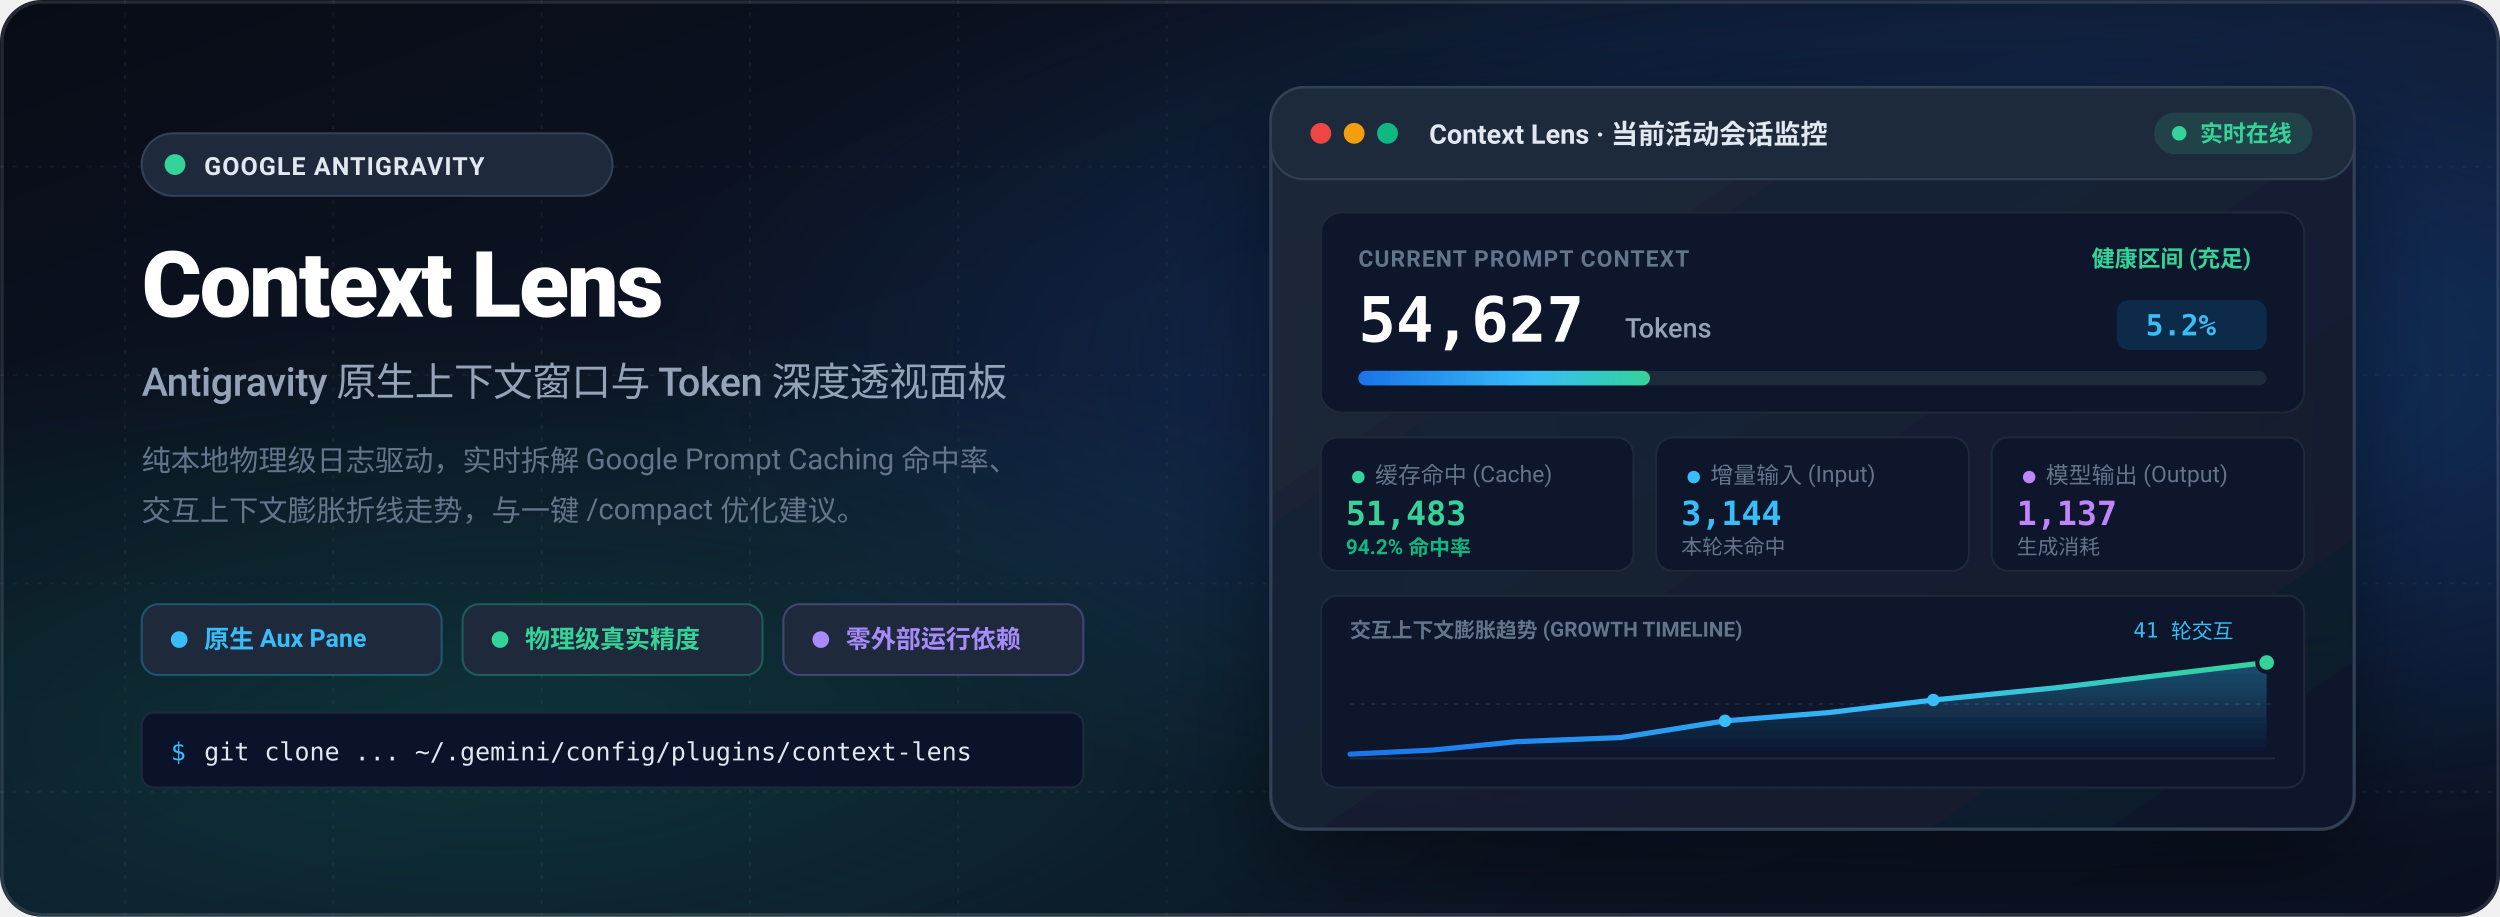
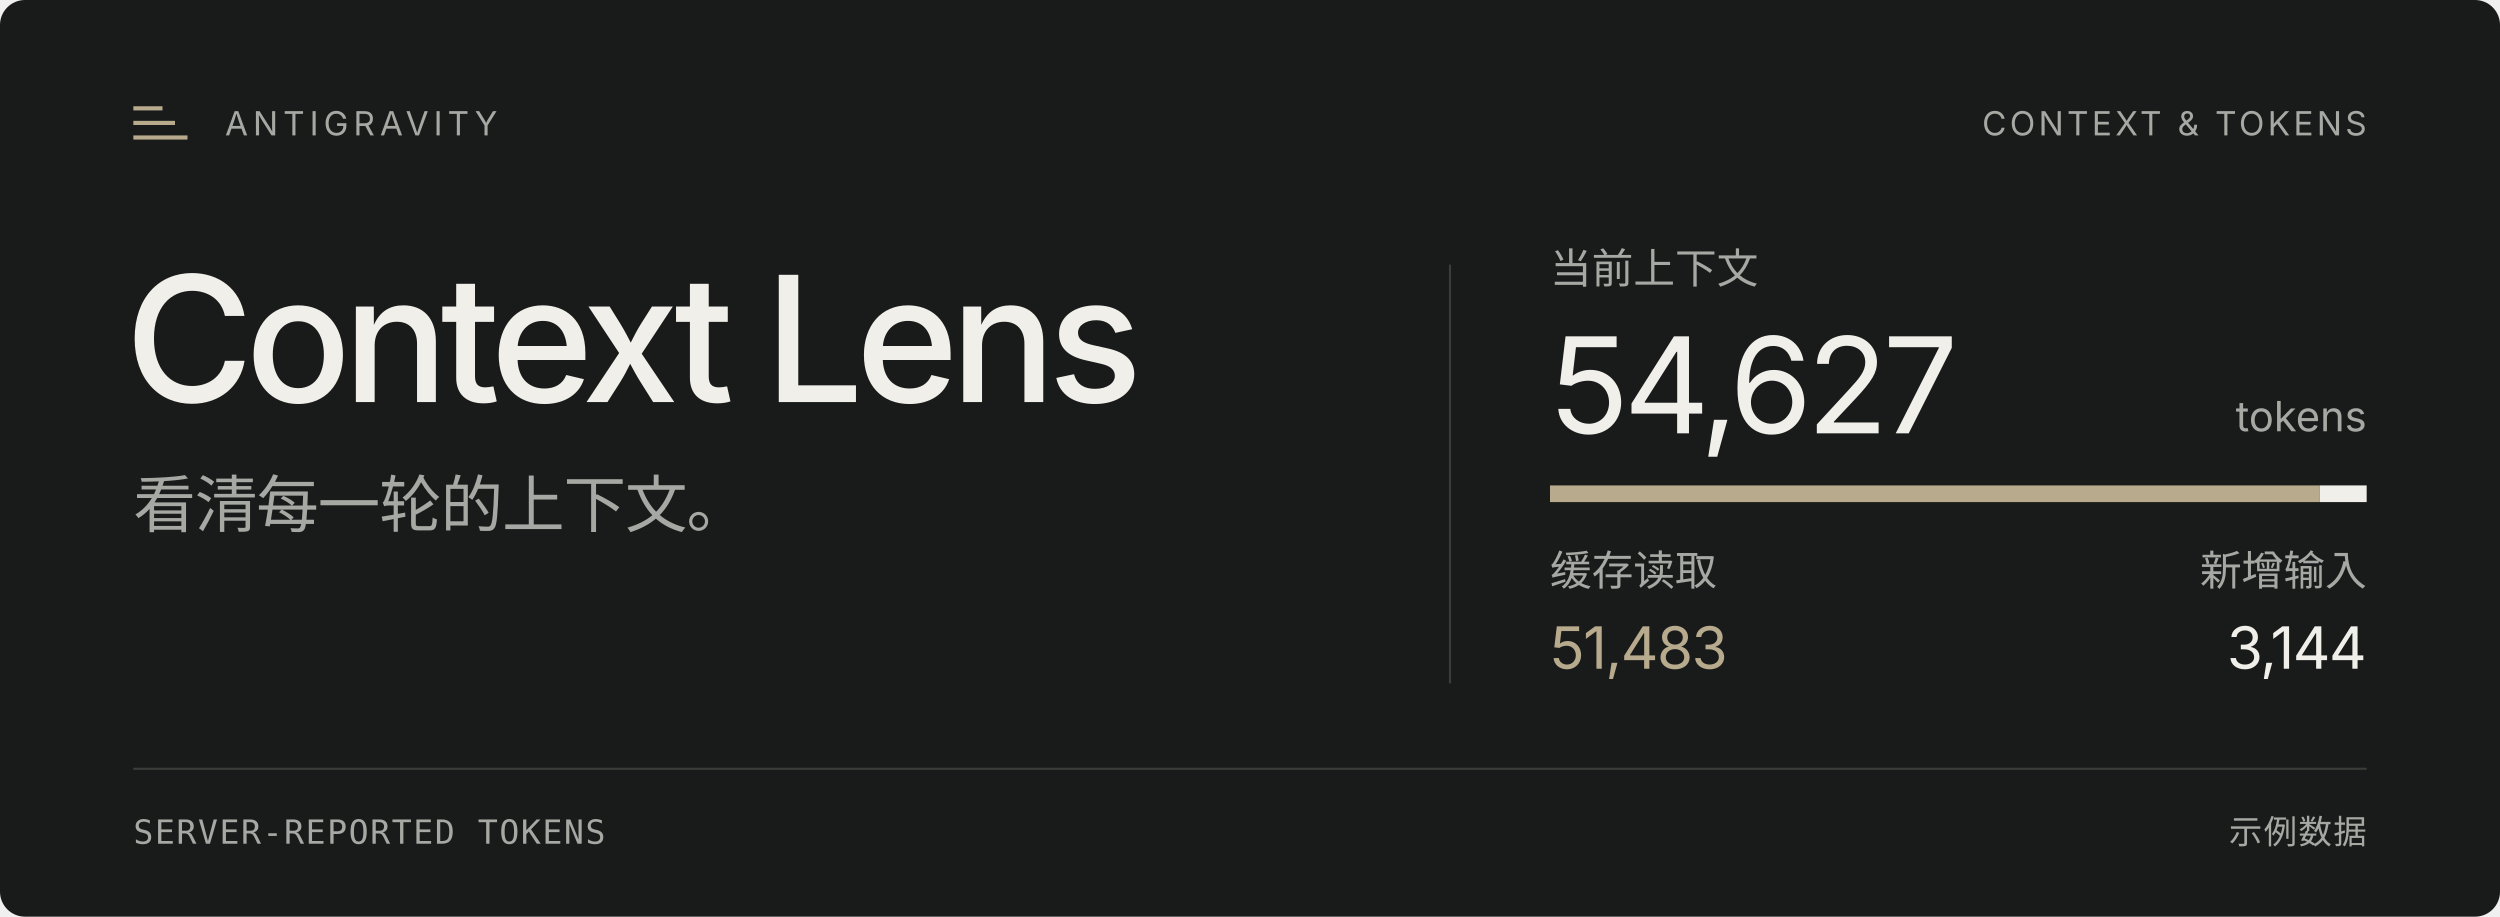
- <svg xmlns="http://www.w3.org/2000/svg" viewBox="0 0 1200 440" width="100%" height="auto">
-   <defs>
-     <linearGradient id="bgGrad" x1="0%" y1="0%" x2="100%" y2="100%">
-       <stop offset="0%" stop-color="#080C16" />
-       <stop offset="50%" stop-color="#0F172A" />
-       <stop offset="100%" stop-color="#0A101F" />
-     </linearGradient>
-     <radialGradient id="blueGlow" cx="80%" cy="40%" r="55%">
-       <stop offset="0%" stop-color="#1A73E8" stop-opacity="0.32" />
-       <stop offset="100%" stop-color="#1A73E8" stop-opacity="0" />
-     </radialGradient>
-     <radialGradient id="greenGlow" cx="20%" cy="80%" r="45%">
-       <stop offset="0%" stop-color="#059669" stop-opacity="0.22" />
-       <stop offset="100%" stop-color="#059669" stop-opacity="0" />
-     </radialGradient>
-     <linearGradient id="cardGrad" x1="0%" y1="0%" x2="100%" y2="100%">
-       <stop offset="0%" stop-color="#1E293B" stop-opacity="0.95" />
-       <stop offset="100%" stop-color="#0F172A" stop-opacity="0.98" />
-     </linearGradient>
-     <linearGradient id="lineGrad" x1="0%" y1="0%" x2="100%" y2="0%">
-       <stop offset="0%" stop-color="#1A73E8" />
-       <stop offset="60%" stop-color="#38BDF8" />
-       <stop offset="100%" stop-color="#34D399" />
-     </linearGradient>
-     <linearGradient id="chartArea" x1="0%" y1="0%" x2="0%" y2="100%">
-       <stop offset="0%" stop-color="#38BDF8" stop-opacity="0.35" />
-       <stop offset="100%" stop-color="#38BDF8" stop-opacity="0.0" />
-     </linearGradient>
-     <filter id="softShadow" x="-10%" y="-10%" width="120%" height="120%">
-       <feDropShadow dx="0" dy="16" stdDeviation="24" flood-color="#000000" flood-opacity="0.45" />
-     </filter>
-   </defs>
-   <style>
-     .mono { font-family: ui-monospace, SFMono-Regular, "SF Mono", Menlo, Consolas, monospace; }
-     .sans { font-family: system-ui, -apple-system, BlinkMacSystemFont, "Segoe UI", Roboto, "Helvetica Neue", sans-serif; }
-   </style>
-   <rect x="0" y="0" width="1200" height="440" rx="20" fill="url(#bgGrad)" />
-   <rect x="0" y="0" width="1200" height="440" rx="20" fill="url(#blueGlow)" />
-   <rect x="0" y="0" width="1200" height="440" rx="20" fill="url(#greenGlow)" />
-   <g opacity="0.12" stroke="#64748B" stroke-width="1" stroke-dasharray="2 4">
-     <line x1="60" y1="0" x2="60" y2="440" />
-     <line x1="160" y1="0" x2="160" y2="440" />
-     <line x1="260" y1="0" x2="260" y2="440" />
-     <line x1="360" y1="0" x2="360" y2="440" />
-     <line x1="460" y1="0" x2="460" y2="440" />
-     <line x1="560" y1="0" x2="560" y2="440" />
-     <line x1="0" y1="80" x2="1200" y2="80" />
-     <line x1="0" y1="180" x2="1200" y2="180" />
-     <line x1="0" y1="280" x2="1200" y2="280" />
-     <line x1="0" y1="380" x2="1200" y2="380" />
+ <svg xmlns="http://www.w3.org/2000/svg" width="1200" height="440" viewBox="0 0 1200 440" role="img" aria-labelledby="title desc">
+   <rect width="1200" height="440" rx="12" fill="#191B1B" />
+   <g id="identity" font-family="-apple-system, BlinkMacSystemFont, Segoe UI, Helvetica Neue, PingFang SC, Microsoft YaHei, sans-serif">
+     <path d="M64 52H78 M64 59H84 M64 66H90" fill="none" stroke="#B8AA8D" stroke-width="2" />
+     <text x="108" y="65" font-size="16" font-weight="400" fill="#A5A8A3" letter-spacing="2.4">ANTIGRAVITY</text>
+     <text x="1136" y="65" font-size="16" font-weight="400" fill="#A5A8A3" text-anchor="end" letter-spacing="1.6">CONTEXT &amp; TOKENS</text>
+     <text x="60" y="193" font-size="84" font-weight="500" fill="#F1EFE9" letter-spacing="-3.8">Context Lens</text>
+     <text x="64" y="253" font-size="30" font-weight="400" fill="#A5A8A3" letter-spacing="-0.5">看清每一轮的上下文。</text>
  </g>
-   <rect x="1" y="1" width="1198" height="438" rx="19" fill="none" stroke="rgba(255, 255, 255, 0.12)" stroke-width="1.5" />
-   <g transform="translate(68, 64)">
-     <g>
-       <rect x="0" y="0" width="226" height="30" rx="15" fill="#1E293B" stroke="#334155" stroke-width="1" />
-       <circle cx="16" cy="15" r="5" fill="#34D399" />
-       <text x="30" y="20" class="sans" font-size="12" font-weight="600" fill="#E2E8F0" letter-spacing="0.5">GOOGLE ANTIGRAVITY</text>
-     </g>
-     <text x="0" y="88" class="sans" font-size="44" font-weight="800" fill="#FFFFFF" letter-spacing="-1">
-       Context Lens
-     </text>
-     <text x="0" y="126" class="sans" font-size="19" font-weight="500" fill="#94A3B8" letter-spacing="-0.2">
-       Antigravity 原生上下文窗口与 Token 深度透视面板
-     </text>
-     <text x="0" y="162" class="sans" font-size="14" fill="#64748B">
-       <tspan x="0" dy="0">纯本地物理级日志驱动，实时拆解 Google Prompt Caching 命中率、</tspan>
-       <tspan x="0" dy="24">交互上下文膨胀折线走势，与一键 /compact 优化建议。</tspan>
-     </text>
-     <g transform="translate(0, 226)">
-       <g transform="translate(0, 0)">
-         <rect x="0" y="0" width="144" height="34" rx="8" fill="#1E293B" stroke="rgba(56, 189, 248, 0.3)" stroke-width="1" />
-         <circle cx="18" cy="17" r="4" fill="#38BDF8" />
-         <text x="30" y="21" class="sans" font-size="12" font-weight="600" fill="#38BDF8">原生 Aux Pane</text>
-       </g>
-       <g transform="translate(154, 0)">
-         <rect x="0" y="0" width="144" height="34" rx="8" fill="#1E293B" stroke="rgba(52, 211, 153, 0.3)" stroke-width="1" />
-         <circle cx="18" cy="17" r="4" fill="#34D399" />
-         <text x="30" y="21" class="sans" font-size="12" font-weight="600" fill="#34D399">物理级真实精度</text>
-       </g>
-       <g transform="translate(308, 0)">
-         <rect x="0" y="0" width="144" height="34" rx="8" fill="#1E293B" stroke="rgba(167, 139, 250, 0.3)" stroke-width="1" />
-         <circle cx="18" cy="17" r="4" fill="#A78BFA" />
-         <text x="30" y="21" class="sans" font-size="12" font-weight="600" fill="#A78BFA">零外部运行依赖</text>
-       </g>
-     </g>
-     <g transform="translate(0, 278)">
-       <rect x="0" y="0" width="452" height="36" rx="6" fill="#0B132B" stroke="#1E293B" stroke-width="1" />
-       <text x="14" y="23" class="mono" font-size="12" fill="#38BDF8">$</text>
-       <text x="30" y="23" class="mono" font-size="12" fill="#E2E8F0">git clone ... ~/.gemini/config/plugins/context-lens</text>
-     </g>
+   <path d="M696 127V328" stroke="#3A3D39" />
+   <g id="product-specimen" font-family="-apple-system, BlinkMacSystemFont, Segoe UI, Helvetica Neue, PingFang SC, Microsoft YaHei, sans-serif">
+     <text x="744" y="136" font-size="20" font-weight="400" fill="#A5A8A3">当前上下文</text>
+     <text x="744" y="208" font-size="64" font-weight="400" fill="#F1EFE9" letter-spacing="-2.6">54,627</text>
+     <text x="1136" y="207" font-size="20" font-weight="400" fill="#A5A8A3" text-anchor="end">tokens</text>
+     <rect x="744" y="233" width="369.439" height="8" fill="#B8AA8D" />
+     <rect x="1113.439" y="233" width="22.561" height="8" fill="#F1EFE9" />
+     <text x="744" y="281" font-size="20" font-weight="400" fill="#A5A8A3">缓存读取</text>
+     <text x="1136" y="281" font-size="20" font-weight="400" fill="#A5A8A3" text-anchor="end">新增输入</text>
+     <text x="744" y="321" font-size="28" font-weight="400" fill="#B8AA8D" letter-spacing="-0.7">51,483</text>
+     <text x="1136" y="321" font-size="28" font-weight="400" fill="#F1EFE9" text-anchor="end" letter-spacing="-0.7">3,144</text>
  </g>
-   <g transform="translate(610, 42)" filter="url(#softShadow)">
-     <rect x="0" y="0" width="520" height="356" rx="16" fill="url(#cardGrad)" stroke="#334155" stroke-width="1.5" />
-     <rect x="0" y="0" width="520" height="44" rx="16" fill="#1E293B" stroke="#334155" stroke-width="1" />
-     <circle cx="24" cy="22" r="5" fill="#EF4444" />
-     <circle cx="40" cy="22" r="5" fill="#F59E0B" />
-     <circle cx="56" cy="22" r="5" fill="#10B981" />
-     <text x="76" y="27" class="sans" font-size="13" font-weight="600" fill="#E2E8F0">Context Lens · 当前活动会话监控</text>
-     <rect x="424" y="12" width="76" height="20" rx="10" fill="rgba(52, 211, 153, 0.15)" />
-     <circle cx="436" cy="22" r="3.5" fill="#34D399" />
-     <text x="446" y="26" class="sans" font-size="11" font-weight="600" fill="#34D399">实时在线</text>
-     <g transform="translate(24, 60)">
-       <rect x="0" y="0" width="472" height="96" rx="10" fill="#0B1329" stroke="#1E293B" stroke-width="1" />
-       <text x="18" y="26" class="sans" font-size="11" font-weight="600" fill="#64748B" letter-spacing="0.5">CURRENT PROMPT CONTEXT</text>
-       <text x="370" y="26" class="sans" font-size="11" font-weight="600" fill="#34D399">健康区间 (充足)</text>
-       <text x="18" y="62" class="mono" font-size="30" font-weight="700" fill="#FFFFFF">54,627</text>
-       <text x="146" y="60" class="sans" font-size="13" font-weight="500" fill="#94A3B8">Tokens</text>
-       <rect x="382" y="42" width="72" height="24" rx="6" fill="rgba(56, 189, 248, 0.15)" />
-       <text x="396" y="59" class="mono" font-size="14" font-weight="700" fill="#38BDF8">5.2%</text>
-       <rect x="18" y="76" width="436" height="7" rx="3.5" fill="#1E293B" />
-       <rect x="18" y="76" width="140" height="7" rx="3.5" fill="url(#lineGrad)" />
-     </g>
-     <g transform="translate(24, 168)">
-       <rect x="0" y="0" width="150" height="64" rx="8" fill="#0B1329" stroke="#1E293B" stroke-width="1" />
-       <circle cx="18" cy="19" r="3" fill="#34D399" />
-       <text x="26" y="22" class="sans" font-size="11" fill="#64748B">缓存命中 (Cache)</text>
-       <text x="12" y="42" class="mono" font-size="16" font-weight="700" fill="#34D399">51,483</text>
-       <text x="12" y="56" class="sans" font-size="10" font-weight="600" fill="#10B981">94.2% 命中率</text>
-       <rect x="161" y="0" width="150" height="64" rx="8" fill="#0B1329" stroke="#1E293B" stroke-width="1" />
-       <circle cx="179" cy="19" r="3" fill="#38BDF8" />
-       <text x="187" y="22" class="sans" font-size="11" fill="#64748B">增量输入 (Input)</text>
-       <text x="173" y="42" class="mono" font-size="16" font-weight="700" fill="#38BDF8">3,144</text>
-       <text x="173" y="56" class="sans" font-size="10" fill="#64748B">本轮未命中</text>
-       <rect x="322" y="0" width="150" height="64" rx="8" fill="#0B1329" stroke="#1E293B" stroke-width="1" />
-       <circle cx="340" cy="19" r="3" fill="#C084FC" />
-       <text x="348" y="22" class="sans" font-size="11" fill="#64748B">模型输出 (Output)</text>
-       <text x="334" y="42" class="mono" font-size="16" font-weight="700" fill="#C084FC">1,137</text>
-       <text x="334" y="56" class="sans" font-size="10" fill="#64748B">生成消耗</text>
-     </g>
-     <g transform="translate(24, 244)">
-       <rect x="0" y="0" width="472" height="92" rx="8" fill="#0B1329" stroke="#1E293B" stroke-width="1" />
-       <text x="14" y="20" class="sans" font-size="10" font-weight="600" fill="#64748B">交互上下文膨胀趋势 (GROWTH TIMELINE)</text>
-       <text x="390" y="20" class="mono" font-size="10" fill="#38BDF8">41 轮交互</text>
-       <g transform="translate(14, 26)">
-         <line x1="0" y1="52" x2="444" y2="52" stroke="#1E293B" stroke-width="1" />
-         <line x1="0" y1="26" x2="444" y2="26" stroke="#1E293B" stroke-width="1" stroke-dasharray="2 3" />
-         <path d="M 0 50 L 40 48 L 80 44 L 130 42 L 180 34 L 230 30 L 280 24 L 340 18 L 390 12 L 440 6 L 440 52 L 0 52 Z" fill="url(#chartArea)" />
-         <path d="M 0 50 L 40 48 L 80 44 L 130 42 L 180 34 L 230 30 L 280 24 L 340 18 L 390 12 L 440 6" fill="none" stroke="url(#lineGrad)" stroke-width="2.5" stroke-linecap="round" />
-         <circle cx="180" cy="34" r="3" fill="#38BDF8" />
-         <circle cx="280" cy="24" r="3" fill="#38BDF8" />
-         <circle cx="440" cy="6" r="4.5" fill="#34D399" stroke="#0F172A" stroke-width="2" />
-       </g>
-     </g>
+   <path d="M64 369H1136" stroke="#3A3D39" />
+   <g id="metadata" font-family="ui-monospace, SFMono-Regular, Menlo, Consolas, monospace">
+     <text x="64" y="405" font-size="16" font-weight="400" fill="#A5A8A3" letter-spacing="0.7">SERVER-REPORTED TOKENS</text>
+     <text x="1136" y="405" font-size="16" font-weight="400" fill="#A5A8A3" text-anchor="end" letter-spacing="0.7">示例数据</text>
  </g>
</svg>
